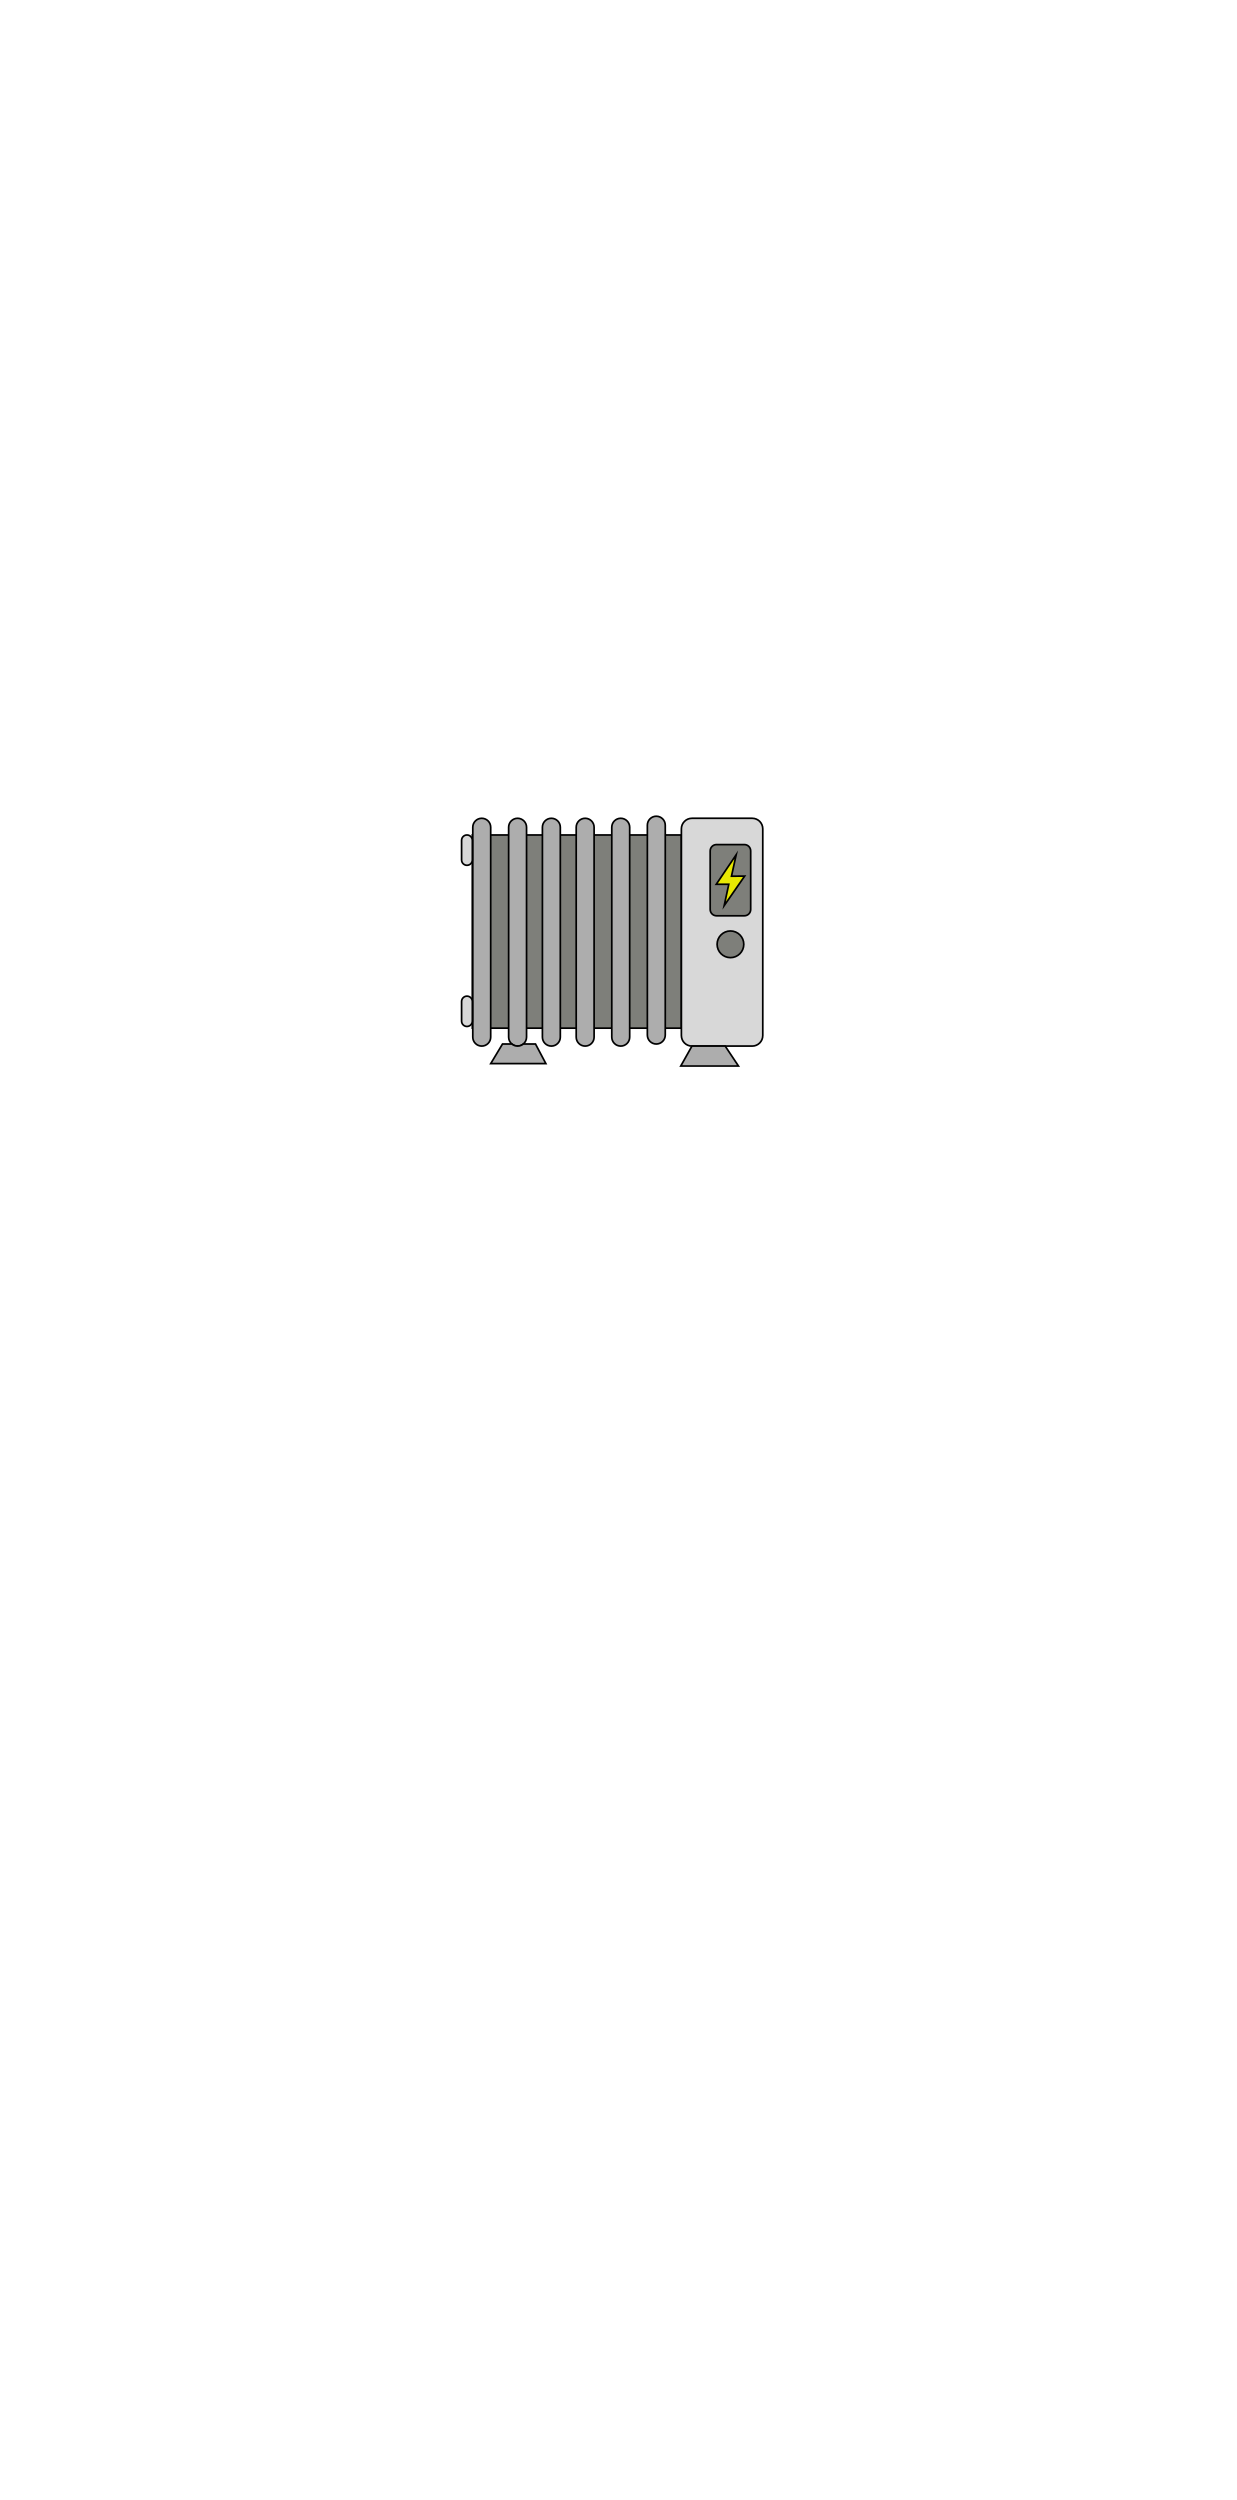
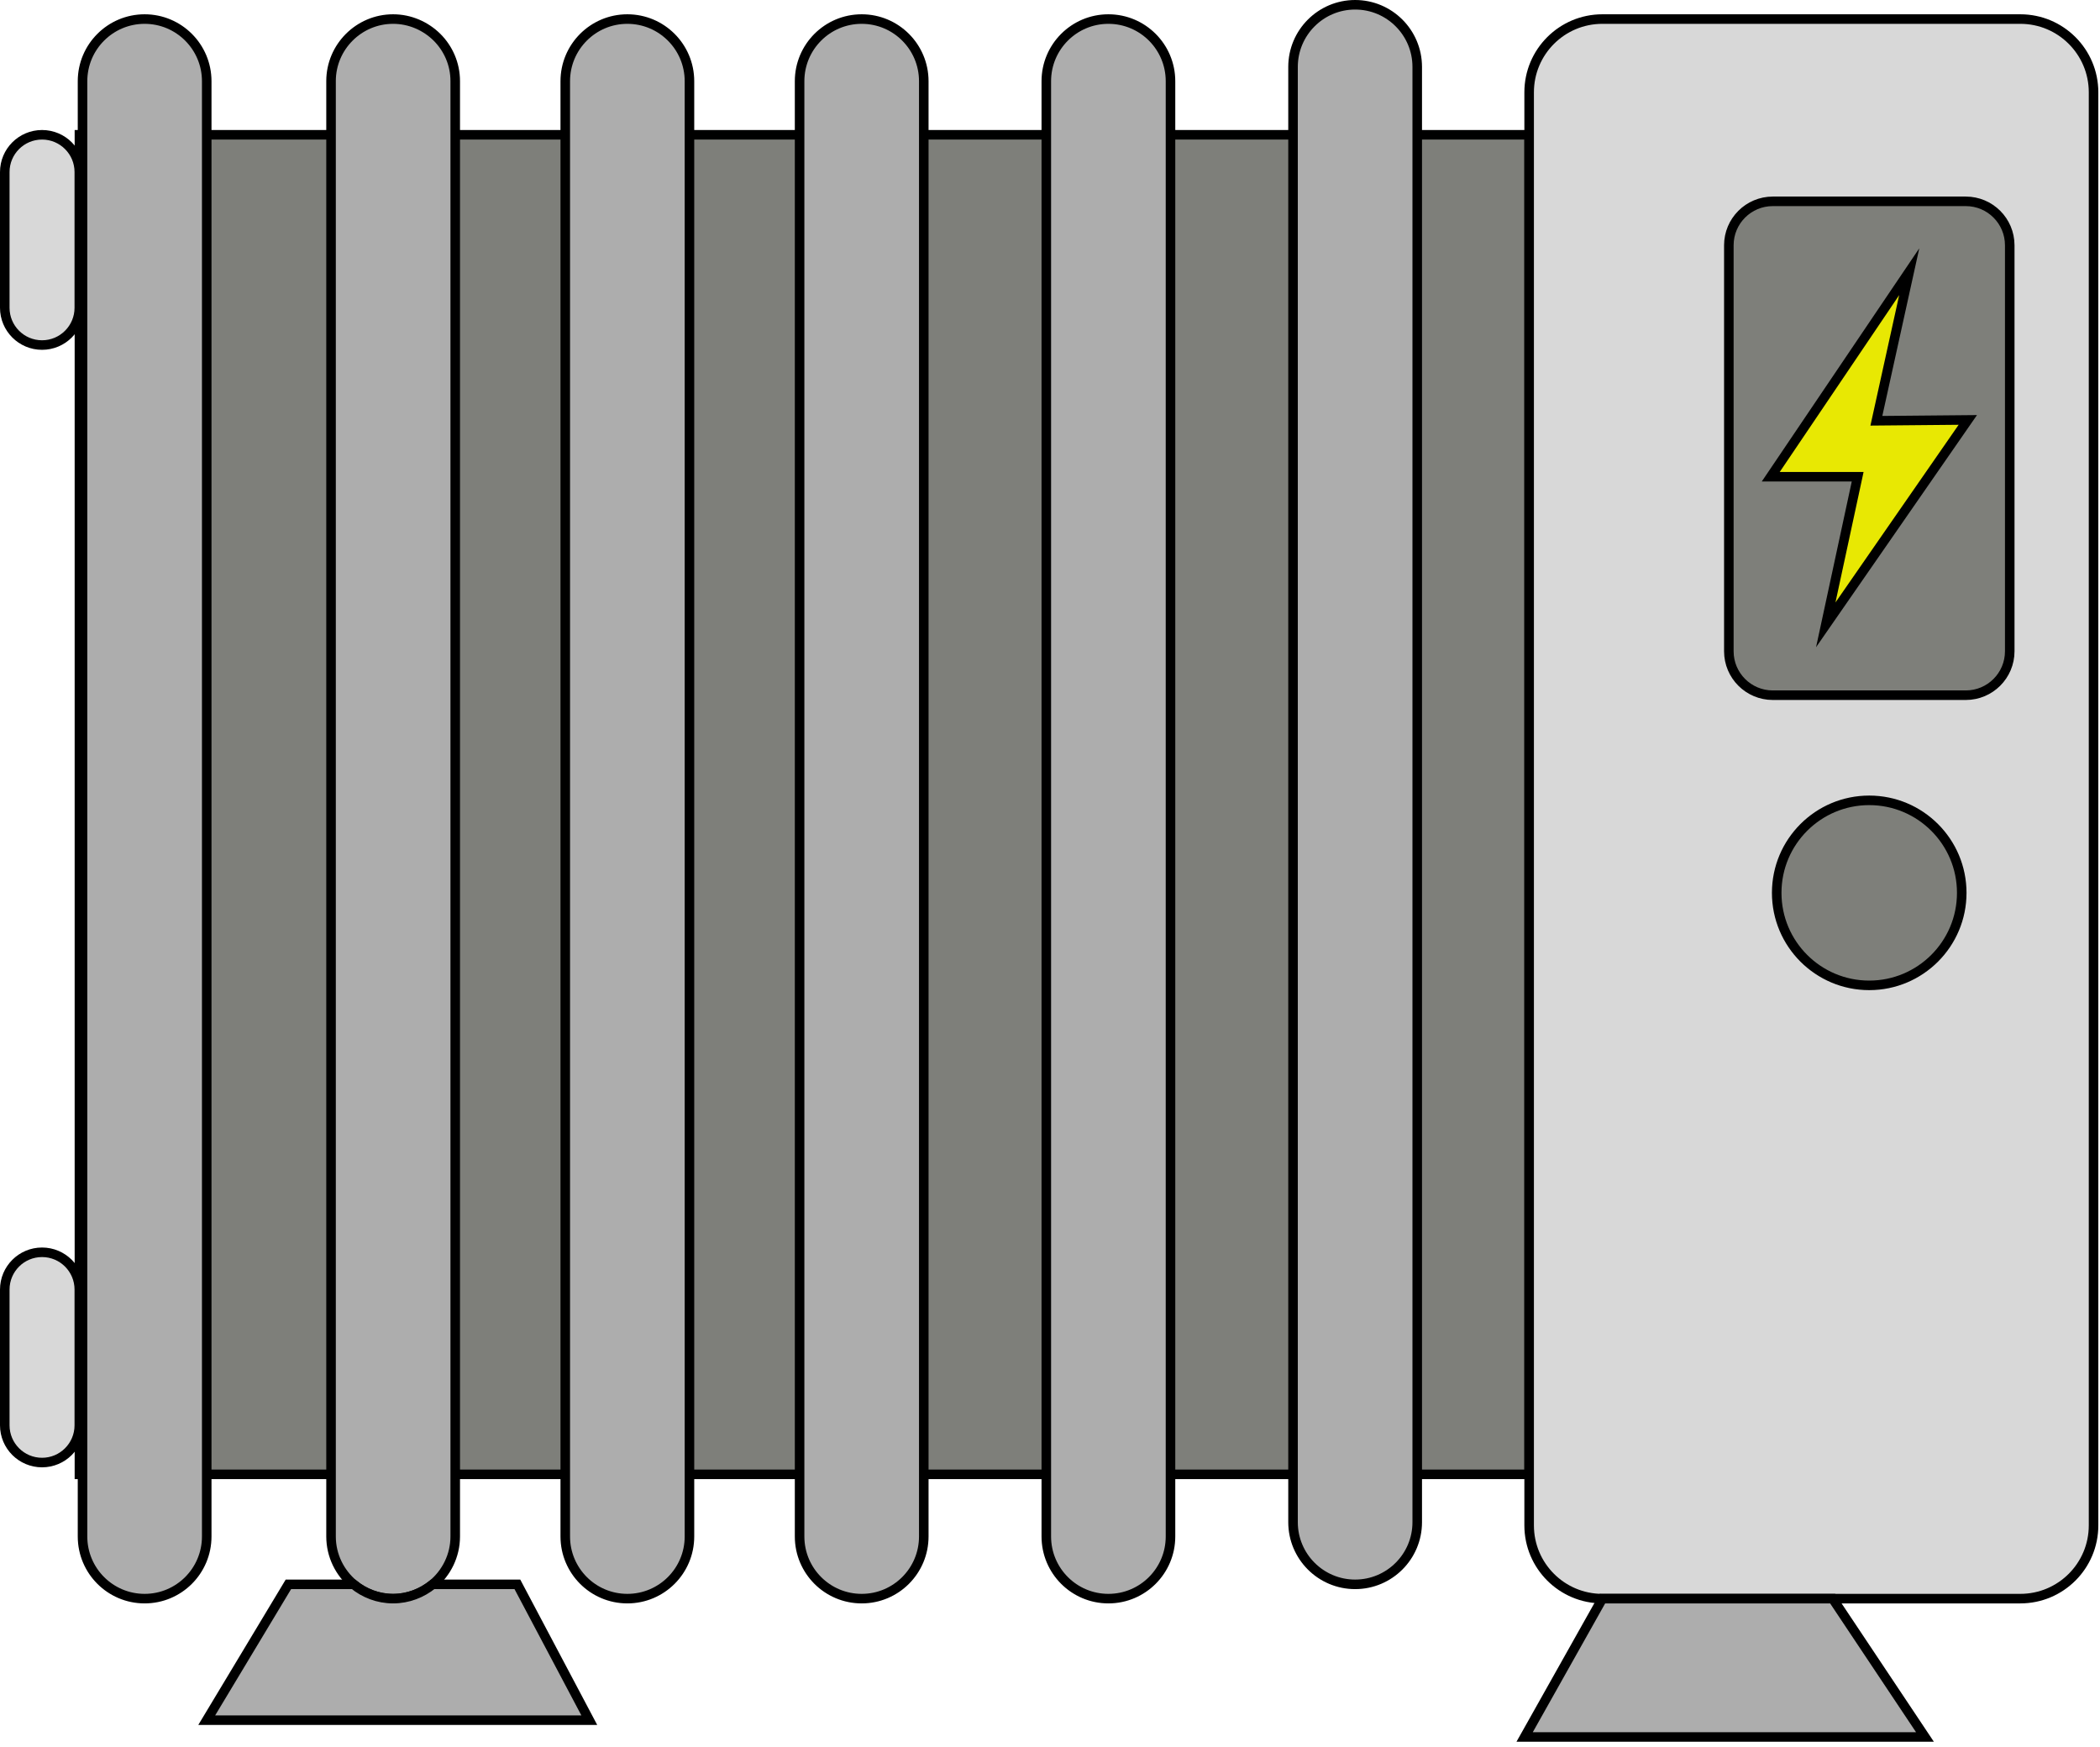
- <svg xmlns="http://www.w3.org/2000/svg" id="Calque_6" data-name="Calque 6" viewBox="0 0 720 1456">
-   <defs>
-     <style>
-       .cls-1 {
-         fill: #adadad;
-       }
- 
-       .cls-1, .cls-2, .cls-3, .cls-4 {
-         stroke: #000;
-         stroke-miterlimit: 10;
-       }
- 
-       .cls-2 {
-         fill: #d8d8d8;
-       }
- 
-       .cls-3 {
-         fill: #7e7f7a;
-       }
- 
-       .cls-4 {
-         fill: #e8e803;
-       }
-     </style>
-   </defs>
-   <g>
-     <rect class="cls-3" x="275.09" y="486.29" width="121.75" height="112.51" />
-     <path class="cls-1" d="M306.66,481.78v122.24c0,1.61-.74,3.06-1.89,4.02-.91.74-2.07,1.2-3.33,1.2s-2.42-.46-3.32-1.2c-1.15-.96-1.89-2.41-1.89-4.02v-122.24c0-2.87,2.34-5.21,5.21-5.21,1.43,0,2.74.59,3.69,1.53.94.94,1.53,2.24,1.53,3.68Z" />
-     <rect class="cls-1" x="315.9" y="476.57" width="10.43" height="132.67" rx="5.22" ry="5.22" />
-     <rect class="cls-1" x="335.58" y="476.57" width="10.43" height="132.67" rx="5.22" ry="5.22" />
-     <rect class="cls-1" x="356.3" y="476.57" width="10.43" height="132.67" rx="5.22" ry="5.22" />
-     <rect class="cls-1" x="377.02" y="475.37" width="10.43" height="132.67" rx="5.22" ry="5.22" />
-     <rect class="cls-1" x="275.35" y="476.57" width="10.43" height="132.67" rx="5.22" ry="5.22" />
-     <rect class="cls-2" x="396.84" y="476.57" width="47.4" height="132.67" rx="6.15" ry="6.15" />
-     <path class="cls-1" d="M317.92,619.45h-32.13l6.86-11.41h5.47c.9.74,2.06,1.2,3.32,1.2s2.42-.46,3.33-1.2h7.11l6.04,11.41Z" />
-     <polygon class="cls-1" points="402.99 609.24 396.47 620.86 430.09 620.86 422.34 609.24 402.99 609.24" />
-     <rect class="cls-2" x="268.83" y="486.29" width="6.26" height="17.66" rx="3.13" ry="3.13" />
-     <rect class="cls-2" x="268.83" y="580.15" width="6.26" height="17.66" rx="3.13" ry="3.13" />
-     <rect class="cls-3" x="413.61" y="491.88" width="23.59" height="41.48" rx="3.69" ry="3.69" />
-     <circle class="cls-3" cx="425.41" cy="549.96" r="7.77" />
-   </g>
-   <polygon class="cls-4" points="428.76 497.79 417.14 515.01 424.44 515.01 421.76 527.45 433.68 510.24 426.01 510.31 428.76 497.79" />
+ <svg xmlns="http://www.w3.org/2000/svg" width="220" height="183" viewBox="0 0 220 183" fill="none">
+   <path d="M160.197 14.122H8.321V154.472H160.197V14.122Z" fill="#7E7F7A" stroke="black" stroke-miterlimit="10" />
+   <path d="M47.691 8.496V160.983C47.691 162.992 46.768 164.8 45.334 165.998C44.199 166.921 42.752 167.495 41.18 167.495C39.608 167.495 38.161 166.921 37.038 165.998C35.604 164.8 34.681 162.992 34.681 160.983V8.496C34.681 4.916 37.6 1.997 41.18 1.997C42.964 1.997 44.598 2.733 45.783 3.906C46.956 5.078 47.691 6.7 47.691 8.496Z" fill="#ADADAD" stroke="black" stroke-miterlimit="10" />
+   <path d="M72.229 8.509C72.229 4.912 69.316 1.997 65.723 1.997C62.13 1.997 59.218 4.912 59.218 8.509V160.983C59.218 164.58 62.13 167.495 65.723 167.495C69.316 167.495 72.229 164.58 72.229 160.983V8.509Z" fill="#ADADAD" stroke="black" stroke-miterlimit="10" />
+   <path d="M96.777 8.509C96.777 4.912 93.865 1.997 90.272 1.997C86.679 1.997 83.767 4.912 83.767 8.509V160.983C83.767 164.58 86.679 167.495 90.272 167.495C93.865 167.495 96.777 164.58 96.777 160.983V8.509Z" fill="#ADADAD" stroke="black" stroke-miterlimit="10" />
+   <path d="M122.624 8.509C122.624 4.912 119.712 1.997 116.119 1.997C112.526 1.997 109.613 4.912 109.613 8.509V160.983C109.613 164.58 112.526 167.495 116.119 167.495C119.712 167.495 122.624 164.58 122.624 160.983V8.509Z" fill="#ADADAD" stroke="black" stroke-miterlimit="10" />
+   <path d="M148.472 7.012C148.472 3.415 145.559 0.5 141.966 0.5C138.374 0.5 135.461 3.415 135.461 7.012V159.486C135.461 163.082 138.374 165.998 141.966 165.998C145.559 165.998 148.472 163.082 148.472 159.486V7.012Z" fill="#ADADAD" stroke="black" stroke-miterlimit="10" />
+   <path d="M21.657 8.509C21.657 4.912 18.745 1.997 15.152 1.997C11.559 1.997 8.646 4.912 8.646 8.509V160.983C8.646 164.58 11.559 167.495 15.152 167.495C18.745 167.495 21.657 164.58 21.657 160.983V8.509Z" fill="#ADADAD" stroke="black" stroke-miterlimit="10" />
+   <path d="M211.653 1.997H167.868C163.631 1.997 160.196 5.432 160.196 9.669V159.823C160.196 164.06 163.631 167.495 167.868 167.495H211.653C215.89 167.495 219.325 164.06 219.325 159.823V9.669C219.325 5.432 215.89 1.997 211.653 1.997Z" fill="#D8D8D8" stroke="black" stroke-miterlimit="10" />
+   <path d="M61.736 180.231H21.656L30.214 165.998H37.037C38.16 166.921 39.607 167.495 41.179 167.495C42.751 167.495 44.197 166.921 45.333 165.998H54.202L61.736 180.231Z" fill="#ADADAD" stroke="black" stroke-miterlimit="10" />
+   <path d="M167.868 167.495L159.723 181.99H201.662L191.994 167.495H167.868Z" fill="#ADADAD" stroke="black" stroke-miterlimit="10" />
+   <path d="M8.309 18.027C8.309 15.87 6.561 14.122 4.404 14.122C2.248 14.122 0.5 15.87 0.5 18.027V32.247C0.5 34.404 2.248 36.152 4.404 36.152C6.561 36.152 8.309 34.404 8.309 32.247V18.027Z" fill="#D8D8D8" stroke="black" stroke-miterlimit="10" />
+   <path d="M8.309 135.112C8.309 132.955 6.561 131.207 4.404 131.207C2.248 131.207 0.5 132.955 0.5 135.112V149.332C0.5 151.489 2.248 153.237 4.404 153.237C6.561 153.237 8.309 151.489 8.309 149.332V135.112Z" fill="#D8D8D8" stroke="black" stroke-miterlimit="10" />
+   <path d="M205.941 21.095H185.72C183.178 21.095 181.117 23.156 181.117 25.698V68.236C181.117 70.778 183.178 72.839 185.72 72.839H205.941C208.483 72.839 210.544 70.778 210.544 68.236V25.698C210.544 23.156 208.483 21.095 205.941 21.095Z" fill="#7E7F7A" stroke="black" stroke-miterlimit="10" />
+   <path d="M195.823 103.24C201.177 103.24 205.516 98.9 205.516 93.547C205.516 88.194 201.177 83.855 195.823 83.855C190.47 83.855 186.131 88.194 186.131 93.547C186.131 98.9 190.47 103.24 195.823 103.24Z" fill="#7E7F7A" stroke="black" stroke-miterlimit="10" />
+   <path d="M200.015 28.468L185.507 49.949H194.613L191.27 65.467L206.152 43.998L196.572 44.086L200.015 28.468Z" fill="#E8E803" stroke="black" stroke-miterlimit="10" />
</svg>
